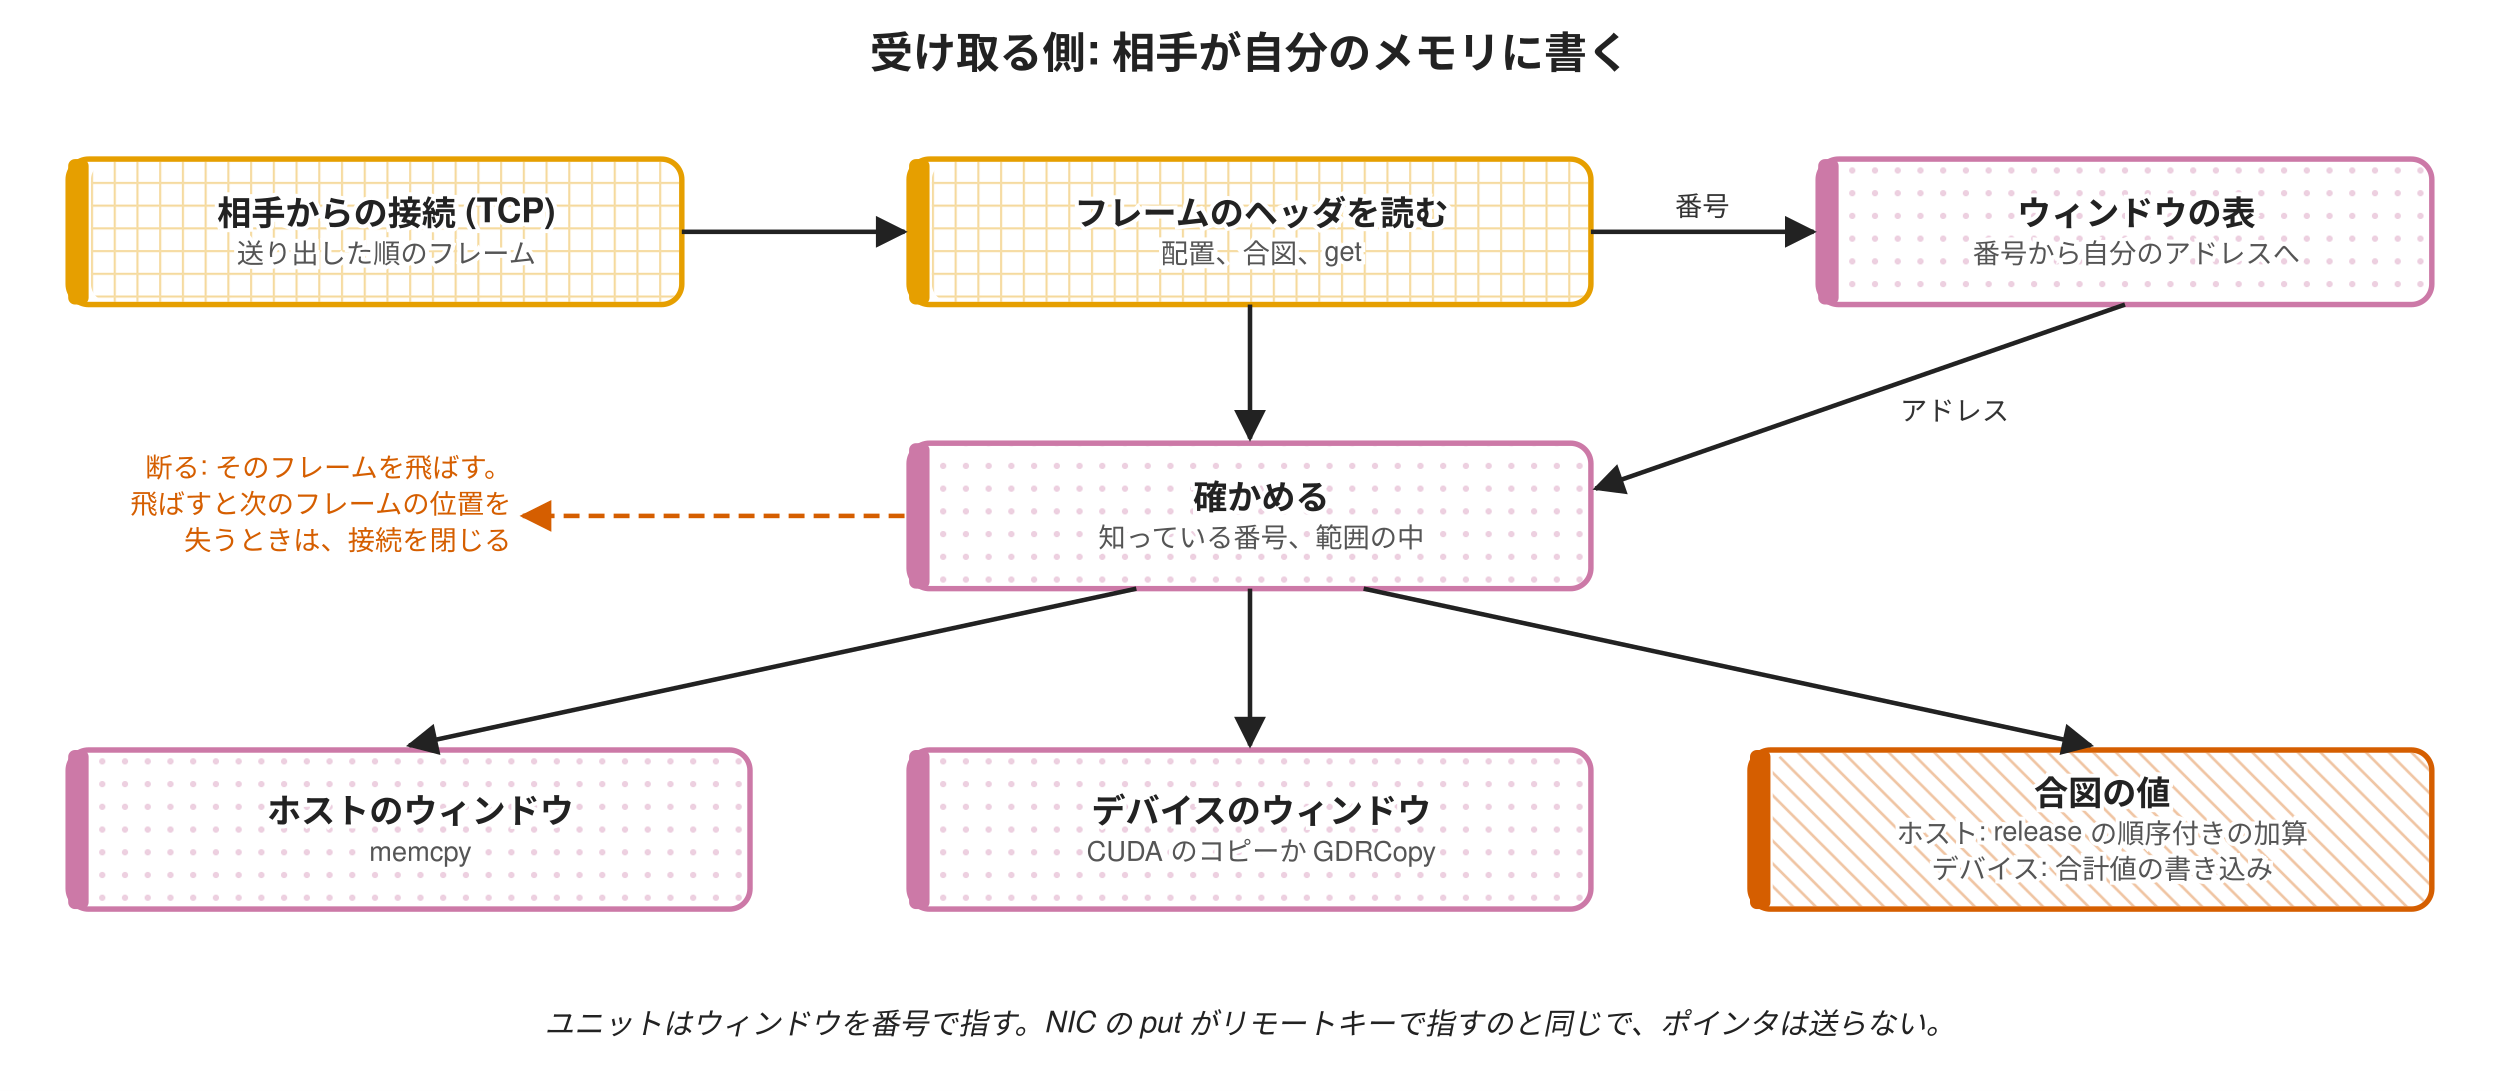
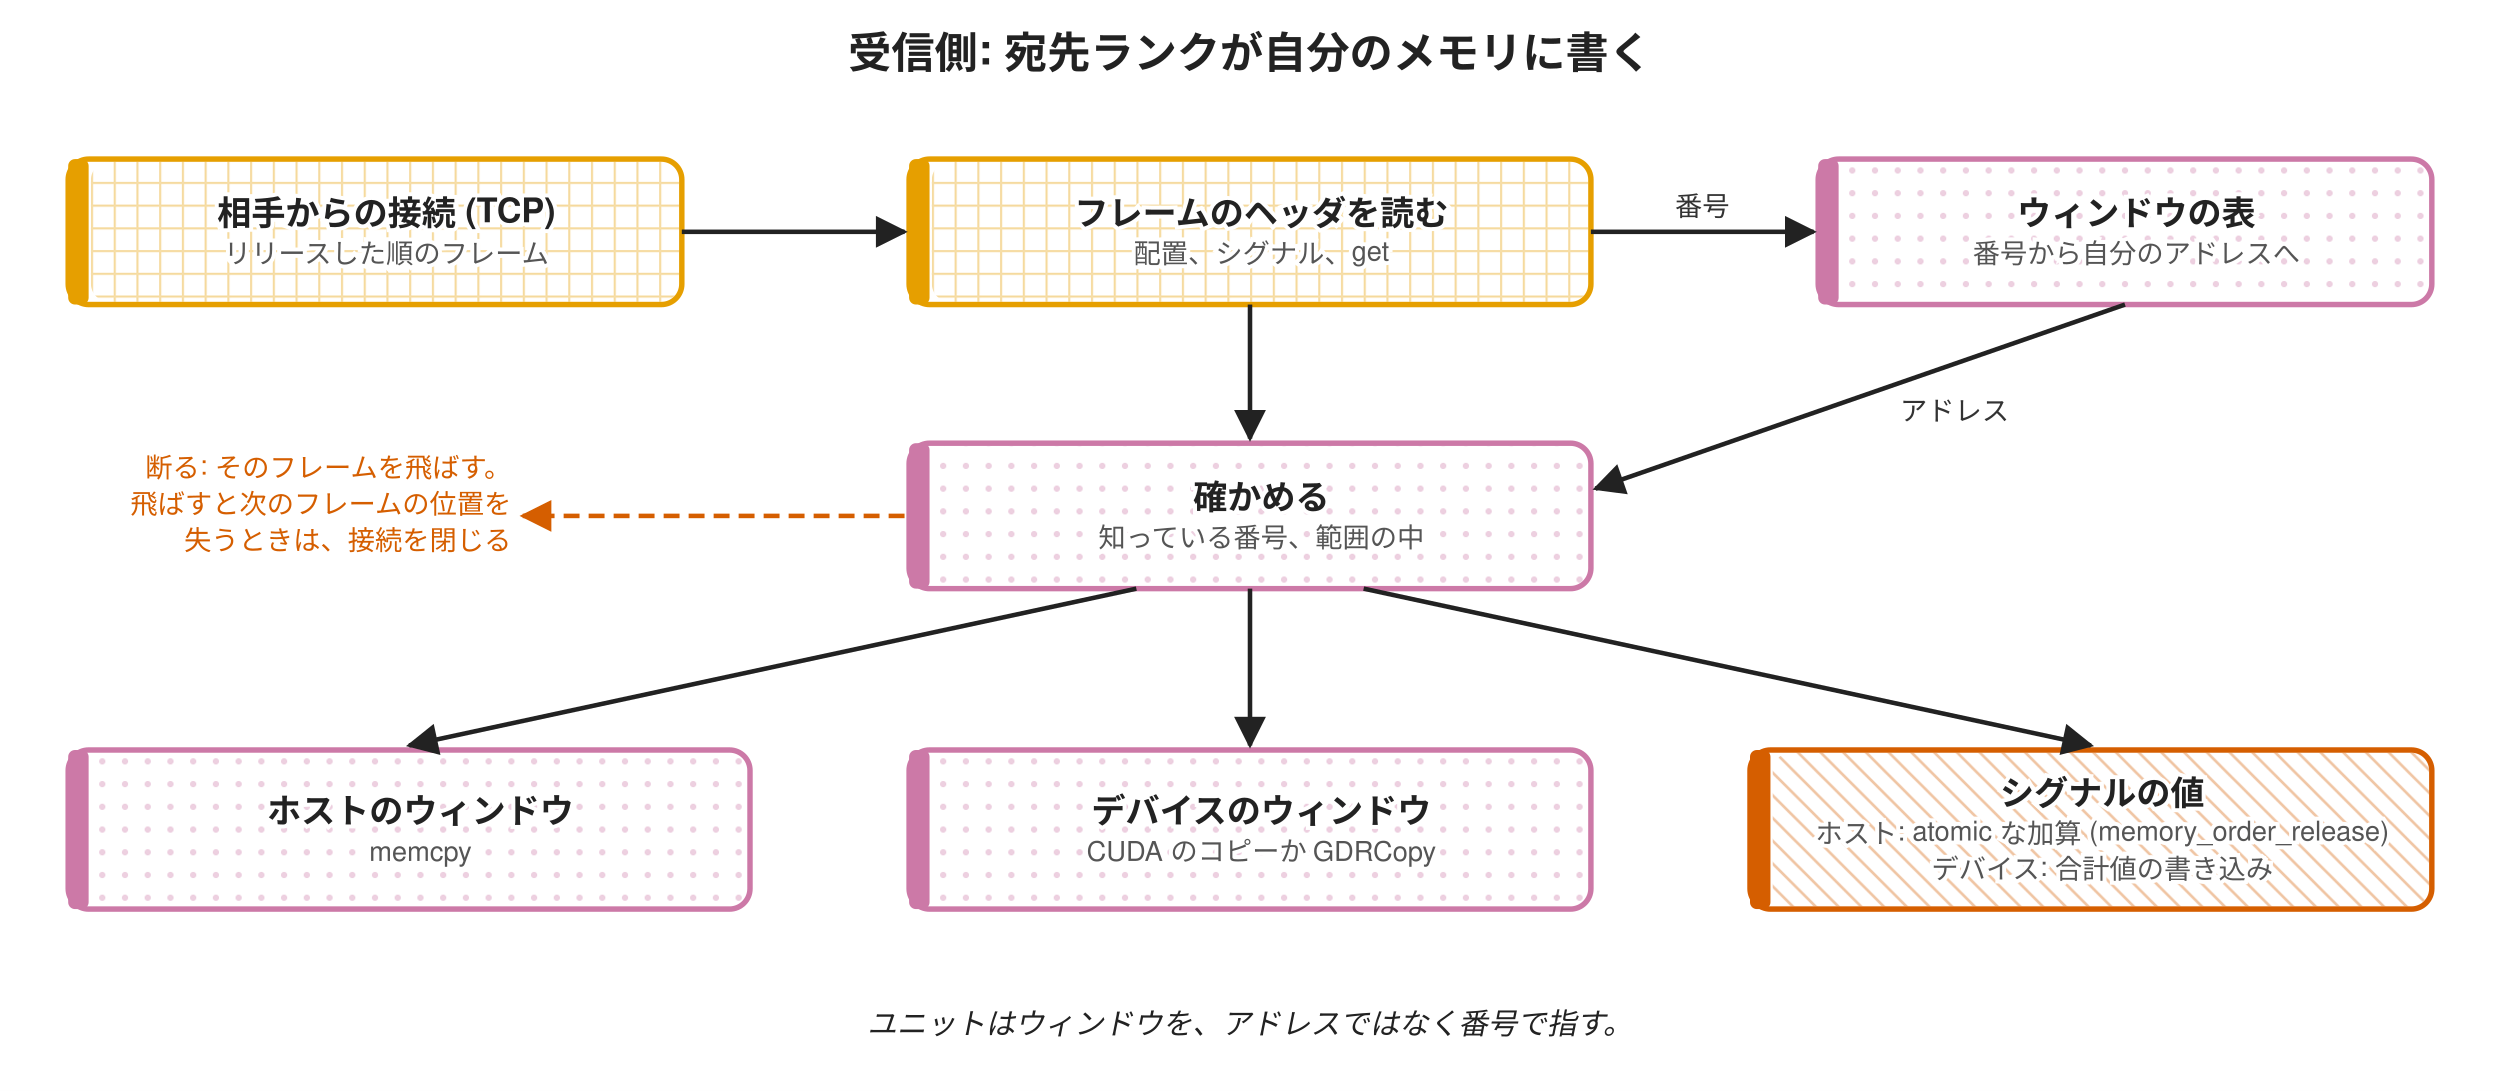
<svg xmlns="http://www.w3.org/2000/svg" width="1100" height="480" viewBox="0 0 1100 480">
  <defs>
    <pattern id="p-wire" width="10" height="10" patternUnits="userSpaceOnUse">
      <g stroke="#E69F00" opacity="0.35">
        <path d="M0,0.5 h10 M0.5,0 v10" stroke-width="1.0" />
      </g>
    </pattern>
    <pattern id="p-target" width="10" height="10" patternUnits="userSpaceOnUse">
      <g stroke="#CC79A7" opacity="0.35">
        <circle cx="5" cy="5" r="1.4" stroke="none" fill="#CC79A7" />
      </g>
    </pattern>
    <pattern id="p-sig" width="10" height="10" patternUnits="userSpaceOnUse">
      <g stroke="#D55E00" opacity="0.35">
        <path d="M-2,8 l4,4 M0,0 l10,10 M8,-2 l4,4" stroke-width="1.2" />
      </g>
    </pattern>
    <marker id="m38" viewBox="0 0 10 10" refX="9" refY="5" markerWidth="7" markerHeight="7" orient="auto-start-reverse">
      <path d="M0,0 L10,5 L0,10 z" fill="#222222" />
    </marker>
    <marker id="m39" viewBox="0 0 10 10" refX="9" refY="5" markerWidth="7" markerHeight="7" orient="auto-start-reverse">
      <path d="M0,0 L10,5 L0,10 z" fill="#222222" />
    </marker>
    <marker id="m41" viewBox="0 0 10 10" refX="9" refY="5" markerWidth="7" markerHeight="7" orient="auto-start-reverse">
      <path d="M0,0 L10,5 L0,10 z" fill="#222222" />
    </marker>
    <marker id="m43" viewBox="0 0 10 10" refX="9" refY="5" markerWidth="7" markerHeight="7" orient="auto-start-reverse">
      <path d="M0,0 L10,5 L0,10 z" fill="#222222" />
    </marker>
    <marker id="m44" viewBox="0 0 10 10" refX="9" refY="5" markerWidth="7" markerHeight="7" orient="auto-start-reverse">
      <path d="M0,0 L10,5 L0,10 z" fill="#222222" />
    </marker>
    <marker id="m45" viewBox="0 0 10 10" refX="9" refY="5" markerWidth="7" markerHeight="7" orient="auto-start-reverse">
      <path d="M0,0 L10,5 L0,10 z" fill="#222222" />
    </marker>
    <marker id="m46" viewBox="0 0 10 10" refX="9" refY="5" markerWidth="7" markerHeight="7" orient="auto-start-reverse">
      <path d="M0,0 L10,5 L0,10 z" fill="#222222" />
    </marker>
    <marker id="m47" viewBox="0 0 10 10" refX="9" refY="5" markerWidth="7" markerHeight="7" orient="auto-start-reverse">
      <path d="M0,0 L10,5 L0,10 z" fill="#D55E00" />
    </marker>
  </defs>
  <rect x="0" y="0" width="1100" height="480" fill="#FFFFFF" />
-   <text x="550.0" y="30.0" font-family="Helvetica, Arial, 'Hiragino Sans', 'Hiragino Kaku Gothic ProN', 'Noto Sans CJK JP', 'Noto Sans JP', sans-serif" font-size="19" font-weight="bold" text-anchor="middle" fill="#222222">受け取る側: 相手が自分のメモリに書く</text>
+   <text x="550.0" y="30.0" font-family="Helvetica, Arial, 'Hiragino Sans', 'Hiragino Kaku Gothic ProN', 'Noto Sans CJK JP', 'Noto Sans JP', sans-serif" font-size="19" font-weight="bold" text-anchor="middle" fill="#222222">受信側: 宛先ランクが自分のメモリに書く</text>
  <rect x="30" y="70" width="270" height="64" rx="9" fill="#FFFFFF" stroke="#E69F00" stroke-width="2.4" />
  <rect x="40" y="71.2" width="258.8" height="61.6" rx="8" fill="url(#p-wire)" />
  <rect x="30" y="70" width="9" height="64" rx="3" fill="#E69F00" />
  <text x="170.0" y="99.1" font-family="Helvetica, Arial, 'Hiragino Sans', 'Hiragino Kaku Gothic ProN', 'Noto Sans CJK JP', 'Noto Sans JP', sans-serif" font-size="15" font-weight="bold" text-anchor="middle" fill="#222222" stroke="#FFFFFF" stroke-width="3.5" paint-order="stroke">相手からの接続 (TCP)</text>
-   <text x="170.0" y="115.8" font-family="Helvetica, Arial, 'Hiragino Sans', 'Hiragino Kaku Gothic ProN', 'Noto Sans CJK JP', 'Noto Sans JP', sans-serif" font-size="12" font-weight="normal" text-anchor="middle" fill="#555555" stroke="#FFFFFF" stroke-width="3.5" paint-order="stroke">送り出した順のフレーム</text>
+   <text x="170.0" y="115.8" font-family="Helvetica, Arial, 'Hiragino Sans', 'Hiragino Kaku Gothic ProN', 'Noto Sans CJK JP', 'Noto Sans JP', sans-serif" font-size="12" font-weight="normal" text-anchor="middle" fill="#555555" stroke="#FFFFFF" stroke-width="3.5" paint-order="stroke">リリースした順のフレーム</text>
  <rect x="400" y="70" width="300" height="64" rx="9" fill="#FFFFFF" stroke="#E69F00" stroke-width="2.4" />
  <rect x="410" y="71.2" width="288.8" height="61.6" rx="8" fill="url(#p-wire)" />
  <rect x="400" y="70" width="9" height="64" rx="3" fill="#E69F00" />
  <text x="555.0" y="99.1" font-family="Helvetica, Arial, 'Hiragino Sans', 'Hiragino Kaku Gothic ProN', 'Noto Sans CJK JP', 'Noto Sans JP', sans-serif" font-size="15" font-weight="bold" text-anchor="middle" fill="#222222" stroke="#FFFFFF" stroke-width="3.5" paint-order="stroke">フレームのヘッダを読む</text>
-   <text x="555.0" y="115.8" font-family="Helvetica, Arial, 'Hiragino Sans', 'Hiragino Kaku Gothic ProN', 'Noto Sans CJK JP', 'Noto Sans JP', sans-serif" font-size="12" font-weight="normal" text-anchor="middle" fill="#555555" stroke="#FFFFFF" stroke-width="3.5" paint-order="stroke">配置、合図、get</text>
+   <text x="555.0" y="115.8" font-family="Helvetica, Arial, 'Hiragino Sans', 'Hiragino Kaku Gothic ProN', 'Noto Sans CJK JP', 'Noto Sans JP', sans-serif" font-size="12" font-weight="normal" text-anchor="middle" fill="#555555" stroke="#FFFFFF" stroke-width="3.5" paint-order="stroke">配置、シグナル、get</text>
  <rect x="800" y="70" width="270" height="64" rx="9" fill="#FFFFFF" stroke="#CC79A7" stroke-width="2.4" />
  <rect x="810" y="71.2" width="258.8" height="61.6" rx="8" fill="url(#p-target)" />
  <rect x="800" y="70" width="9" height="64" rx="3" fill="#CC79A7" />
  <text x="940.0" y="99.1" font-family="Helvetica, Arial, 'Hiragino Sans', 'Hiragino Kaku Gothic ProN', 'Noto Sans CJK JP', 'Noto Sans JP', sans-serif" font-size="15" font-weight="bold" text-anchor="middle" fill="#222222" stroke="#FFFFFF" stroke-width="3.5" paint-order="stroke">ウィンドウの表</text>
  <text x="940.0" y="115.8" font-family="Helvetica, Arial, 'Hiragino Sans', 'Hiragino Kaku Gothic ProN', 'Noto Sans CJK JP', 'Noto Sans JP', sans-serif" font-size="12" font-weight="normal" text-anchor="middle" fill="#555555" stroke="#FFFFFF" stroke-width="3.5" paint-order="stroke">番号から自分のアドレスへ</text>
  <rect x="400" y="195" width="300" height="64" rx="9" fill="#FFFFFF" stroke="#CC79A7" stroke-width="2.4" />
  <rect x="410" y="196.2" width="288.8" height="61.6" rx="8" fill="url(#p-target)" />
  <rect x="400" y="195" width="9" height="64" rx="3" fill="#CC79A7" />
  <text x="555.0" y="224.1" font-family="Helvetica, Arial, 'Hiragino Sans', 'Hiragino Kaku Gothic ProN', 'Noto Sans CJK JP', 'Noto Sans JP', sans-serif" font-size="15" font-weight="bold" text-anchor="middle" fill="#222222" stroke="#FFFFFF" stroke-width="3.5" paint-order="stroke">確かめる</text>
  <text x="555.0" y="240.8" font-family="Helvetica, Arial, 'Hiragino Sans', 'Hiragino Kaku Gothic ProN', 'Noto Sans CJK JP', 'Noto Sans JP', sans-serif" font-size="12" font-weight="normal" text-anchor="middle" fill="#555555" stroke="#FFFFFF" stroke-width="3.5" paint-order="stroke">知っている番号、範囲の中</text>
  <rect x="30" y="330" width="300" height="70" rx="9" fill="#FFFFFF" stroke="#CC79A7" stroke-width="2.4" />
  <rect x="40" y="331.2" width="288.8" height="67.6" rx="8" fill="url(#p-target)" />
  <rect x="30" y="330" width="9" height="70" rx="3" fill="#CC79A7" />
  <text x="185.0" y="362.1" font-family="Helvetica, Arial, 'Hiragino Sans', 'Hiragino Kaku Gothic ProN', 'Noto Sans CJK JP', 'Noto Sans JP', sans-serif" font-size="15" font-weight="bold" text-anchor="middle" fill="#222222" stroke="#FFFFFF" stroke-width="3.5" paint-order="stroke">ホストのウィンドウ</text>
  <text x="185.0" y="378.8" font-family="Helvetica, Arial, 'Hiragino Sans', 'Hiragino Kaku Gothic ProN', 'Noto Sans CJK JP', 'Noto Sans JP', sans-serif" font-size="12" font-weight="normal" text-anchor="middle" fill="#555555" stroke="#FFFFFF" stroke-width="3.5" paint-order="stroke">memcpy</text>
  <rect x="400" y="330" width="300" height="70" rx="9" fill="#FFFFFF" stroke="#CC79A7" stroke-width="2.4" />
  <rect x="410" y="331.2" width="288.8" height="67.6" rx="8" fill="url(#p-target)" />
  <rect x="400" y="330" width="9" height="70" rx="3" fill="#CC79A7" />
  <text x="555.0" y="362.1" font-family="Helvetica, Arial, 'Hiragino Sans', 'Hiragino Kaku Gothic ProN', 'Noto Sans CJK JP', 'Noto Sans JP', sans-serif" font-size="15" font-weight="bold" text-anchor="middle" fill="#222222" stroke="#FFFFFF" stroke-width="3.5" paint-order="stroke">デバイスのウィンドウ</text>
  <text x="555.0" y="378.8" font-family="Helvetica, Arial, 'Hiragino Sans', 'Hiragino Kaku Gothic ProN', 'Noto Sans CJK JP', 'Noto Sans JP', sans-serif" font-size="12" font-weight="normal" text-anchor="middle" fill="#555555" stroke="#FFFFFF" stroke-width="3.5" paint-order="stroke">CUDA のコピーか GDRCopy</text>
  <rect x="770" y="330" width="300" height="70" rx="9" fill="#FFFFFF" stroke="#D55E00" stroke-width="2.4" />
  <rect x="780" y="331.2" width="288.8" height="67.6" rx="8" fill="url(#p-sig)" />
  <rect x="770" y="330" width="9" height="70" rx="3" fill="#D55E00" />
-   <text x="925.0" y="354.3" font-family="Helvetica, Arial, 'Hiragino Sans', 'Hiragino Kaku Gothic ProN', 'Noto Sans CJK JP', 'Noto Sans JP', sans-serif" font-size="15" font-weight="bold" text-anchor="middle" fill="#222222" stroke="#FFFFFF" stroke-width="3.5" paint-order="stroke">合図の値</text>
-   <text x="925.0" y="371.0" font-family="Helvetica, Arial, 'Hiragino Sans', 'Hiragino Kaku Gothic ProN', 'Noto Sans CJK JP', 'Noto Sans JP', sans-serif" font-size="12" font-weight="normal" text-anchor="middle" fill="#555555" stroke="#FFFFFF" stroke-width="3.5" paint-order="stroke">ホスト: release の順序付きの加算</text>
+   <text x="925.0" y="354.3" font-family="Helvetica, Arial, 'Hiragino Sans', 'Hiragino Kaku Gothic ProN', 'Noto Sans CJK JP', 'Noto Sans JP', sans-serif" font-size="15" font-weight="bold" text-anchor="middle" fill="#222222" stroke="#FFFFFF" stroke-width="3.5" paint-order="stroke">シグナルの値</text>
+   <text x="925.0" y="371.0" font-family="Helvetica, Arial, 'Hiragino Sans', 'Hiragino Kaku Gothic ProN', 'Noto Sans CJK JP', 'Noto Sans JP', sans-serif" font-size="12" font-weight="normal" text-anchor="middle" fill="#555555" stroke="#FFFFFF" stroke-width="3.5" paint-order="stroke">ホスト: atomic な加算 (memory_order_release)</text>
  <text x="925.0" y="386.6" font-family="Helvetica, Arial, 'Hiragino Sans', 'Hiragino Kaku Gothic ProN', 'Noto Sans CJK JP', 'Noto Sans JP', sans-serif" font-size="12" font-weight="normal" text-anchor="middle" fill="#555555" stroke="#FFFFFF" stroke-width="3.5" paint-order="stroke">デバイス: 合計値の書き込み</text>
  <line x1="300" y1="102" x2="398" y2="102" stroke="#222222" stroke-width="2.0" marker-end="url(#m38)" />
  <line x1="700" y1="102" x2="798" y2="102" stroke="#222222" stroke-width="2.0" marker-end="url(#m39)" />
  <text x="749.0" y="95.0" font-family="Helvetica, Arial, 'Hiragino Sans', 'Hiragino Kaku Gothic ProN', 'Noto Sans CJK JP', 'Noto Sans JP', sans-serif" font-size="12" font-weight="normal" text-anchor="middle" fill="#333333">番号</text>
  <line x1="935" y1="134" x2="702" y2="215" stroke="#222222" stroke-width="2.0" marker-end="url(#m41)" />
  <text x="860.0" y="185.0" font-family="Helvetica, Arial, 'Hiragino Sans', 'Hiragino Kaku Gothic ProN', 'Noto Sans CJK JP', 'Noto Sans JP', sans-serif" font-size="12" font-weight="normal" text-anchor="middle" fill="#333333">アドレス</text>
  <line x1="550" y1="134" x2="550" y2="193" stroke="#222222" stroke-width="2.0" marker-end="url(#m43)" />
  <line x1="500" y1="259" x2="180" y2="328" stroke="#222222" stroke-width="2.0" marker-end="url(#m44)" />
  <line x1="550" y1="259" x2="550" y2="328" stroke="#222222" stroke-width="2.0" marker-end="url(#m45)" />
  <line x1="600" y1="259" x2="920" y2="328" stroke="#222222" stroke-width="2.0" marker-end="url(#m46)" />
  <line x1="398" y1="227" x2="230" y2="227" stroke="#D55E00" stroke-width="2.0" stroke-dasharray="7 4" marker-end="url(#m47)" />
  <text x="225.0" y="210.0" font-family="Helvetica, Arial, 'Hiragino Sans', 'Hiragino Kaku Gothic ProN', 'Noto Sans CJK JP', 'Noto Sans JP', sans-serif" font-size="12" font-weight="normal" text-anchor="end" fill="#D55E00">断る: そのフレームを飛ばす。</text>
  <text x="225.0" y="226.0" font-family="Helvetica, Arial, 'Hiragino Sans', 'Hiragino Kaku Gothic ProN', 'Noto Sans CJK JP', 'Noto Sans JP', sans-serif" font-size="12" font-weight="normal" text-anchor="end" fill="#D55E00">飛ばすと次のフレームの位置を</text>
  <text x="225.0" y="242.0" font-family="Helvetica, Arial, 'Hiragino Sans', 'Hiragino Kaku Gothic ProN', 'Noto Sans CJK JP', 'Noto Sans JP', sans-serif" font-size="12" font-weight="normal" text-anchor="end" fill="#D55E00">失うときは、接続を閉じる</text>
-   <text x="550.0" y="455.0" font-family="Helvetica, Arial, 'Hiragino Sans', 'Hiragino Kaku Gothic ProN', 'Noto Sans CJK JP', 'Noto Sans JP', sans-serif" font-size="13" font-weight="normal" text-anchor="middle" fill="#222222" font-style="italic">ユニットはウィンドウを番号で指す。NIC の put がリモートキーで指すのと同じで、ポインタは送らない。</text>
+   <text x="550.0" y="455.0" font-family="Helvetica, Arial, 'Hiragino Sans', 'Hiragino Kaku Gothic ProN', 'Noto Sans CJK JP', 'Noto Sans JP', sans-serif" font-size="13" font-weight="normal" text-anchor="middle" fill="#222222" font-style="italic">ユニットはウィンドウを、アドレスではなく番号で指す。</text>
</svg>
